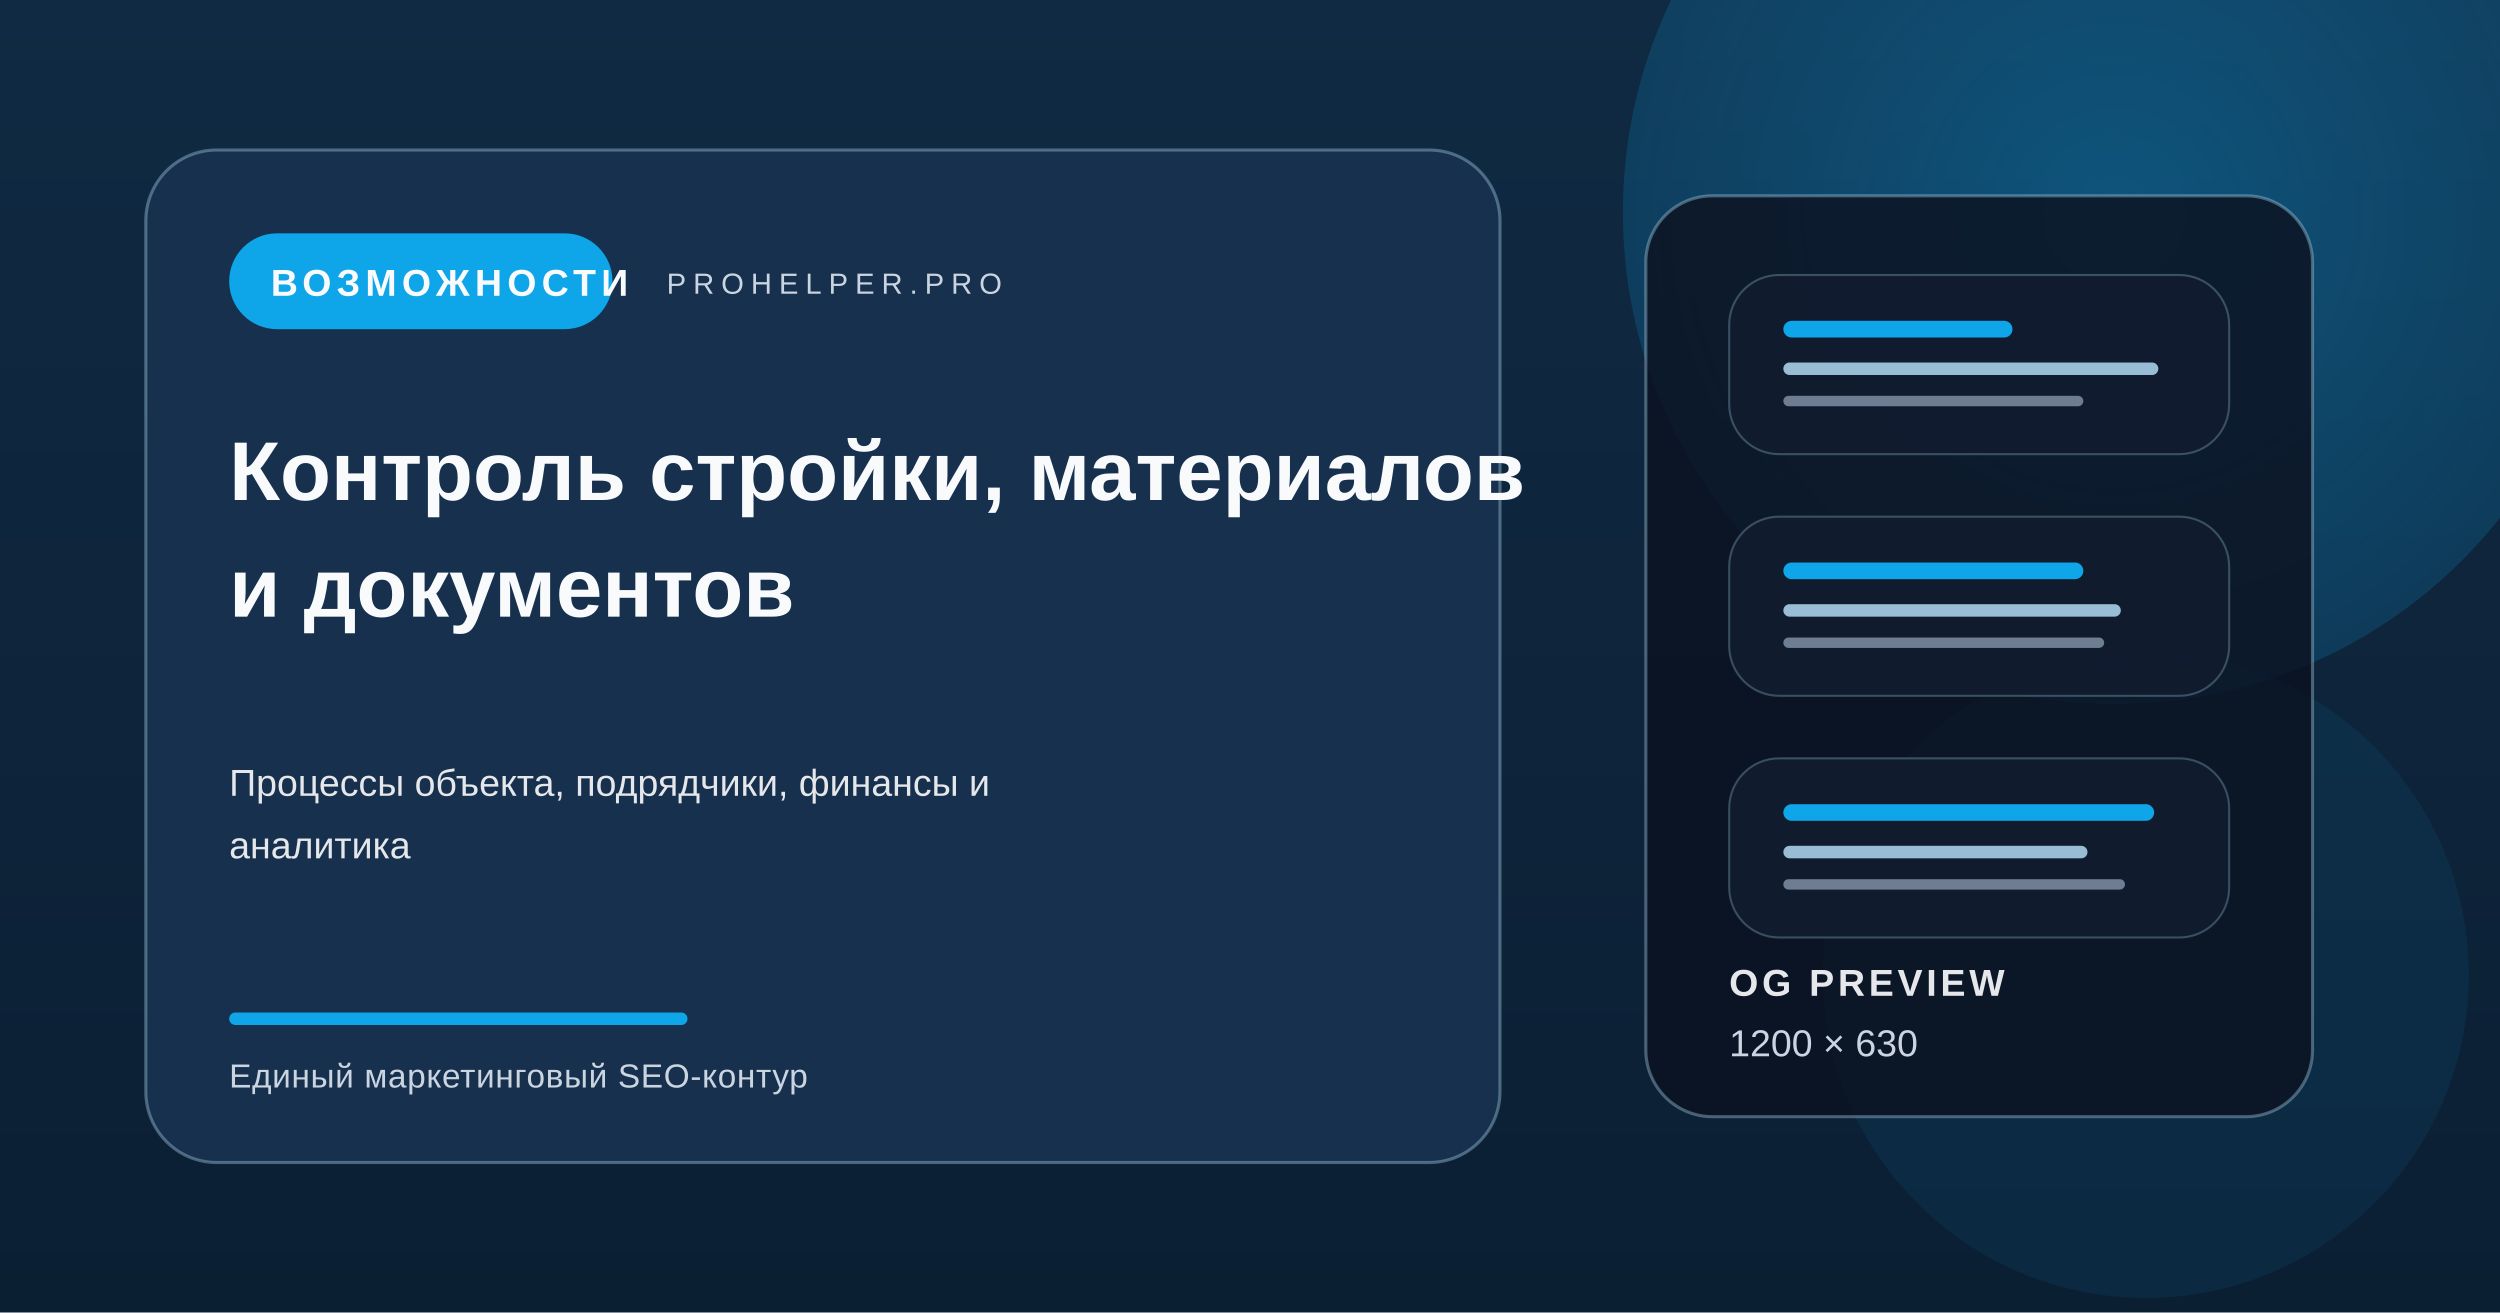
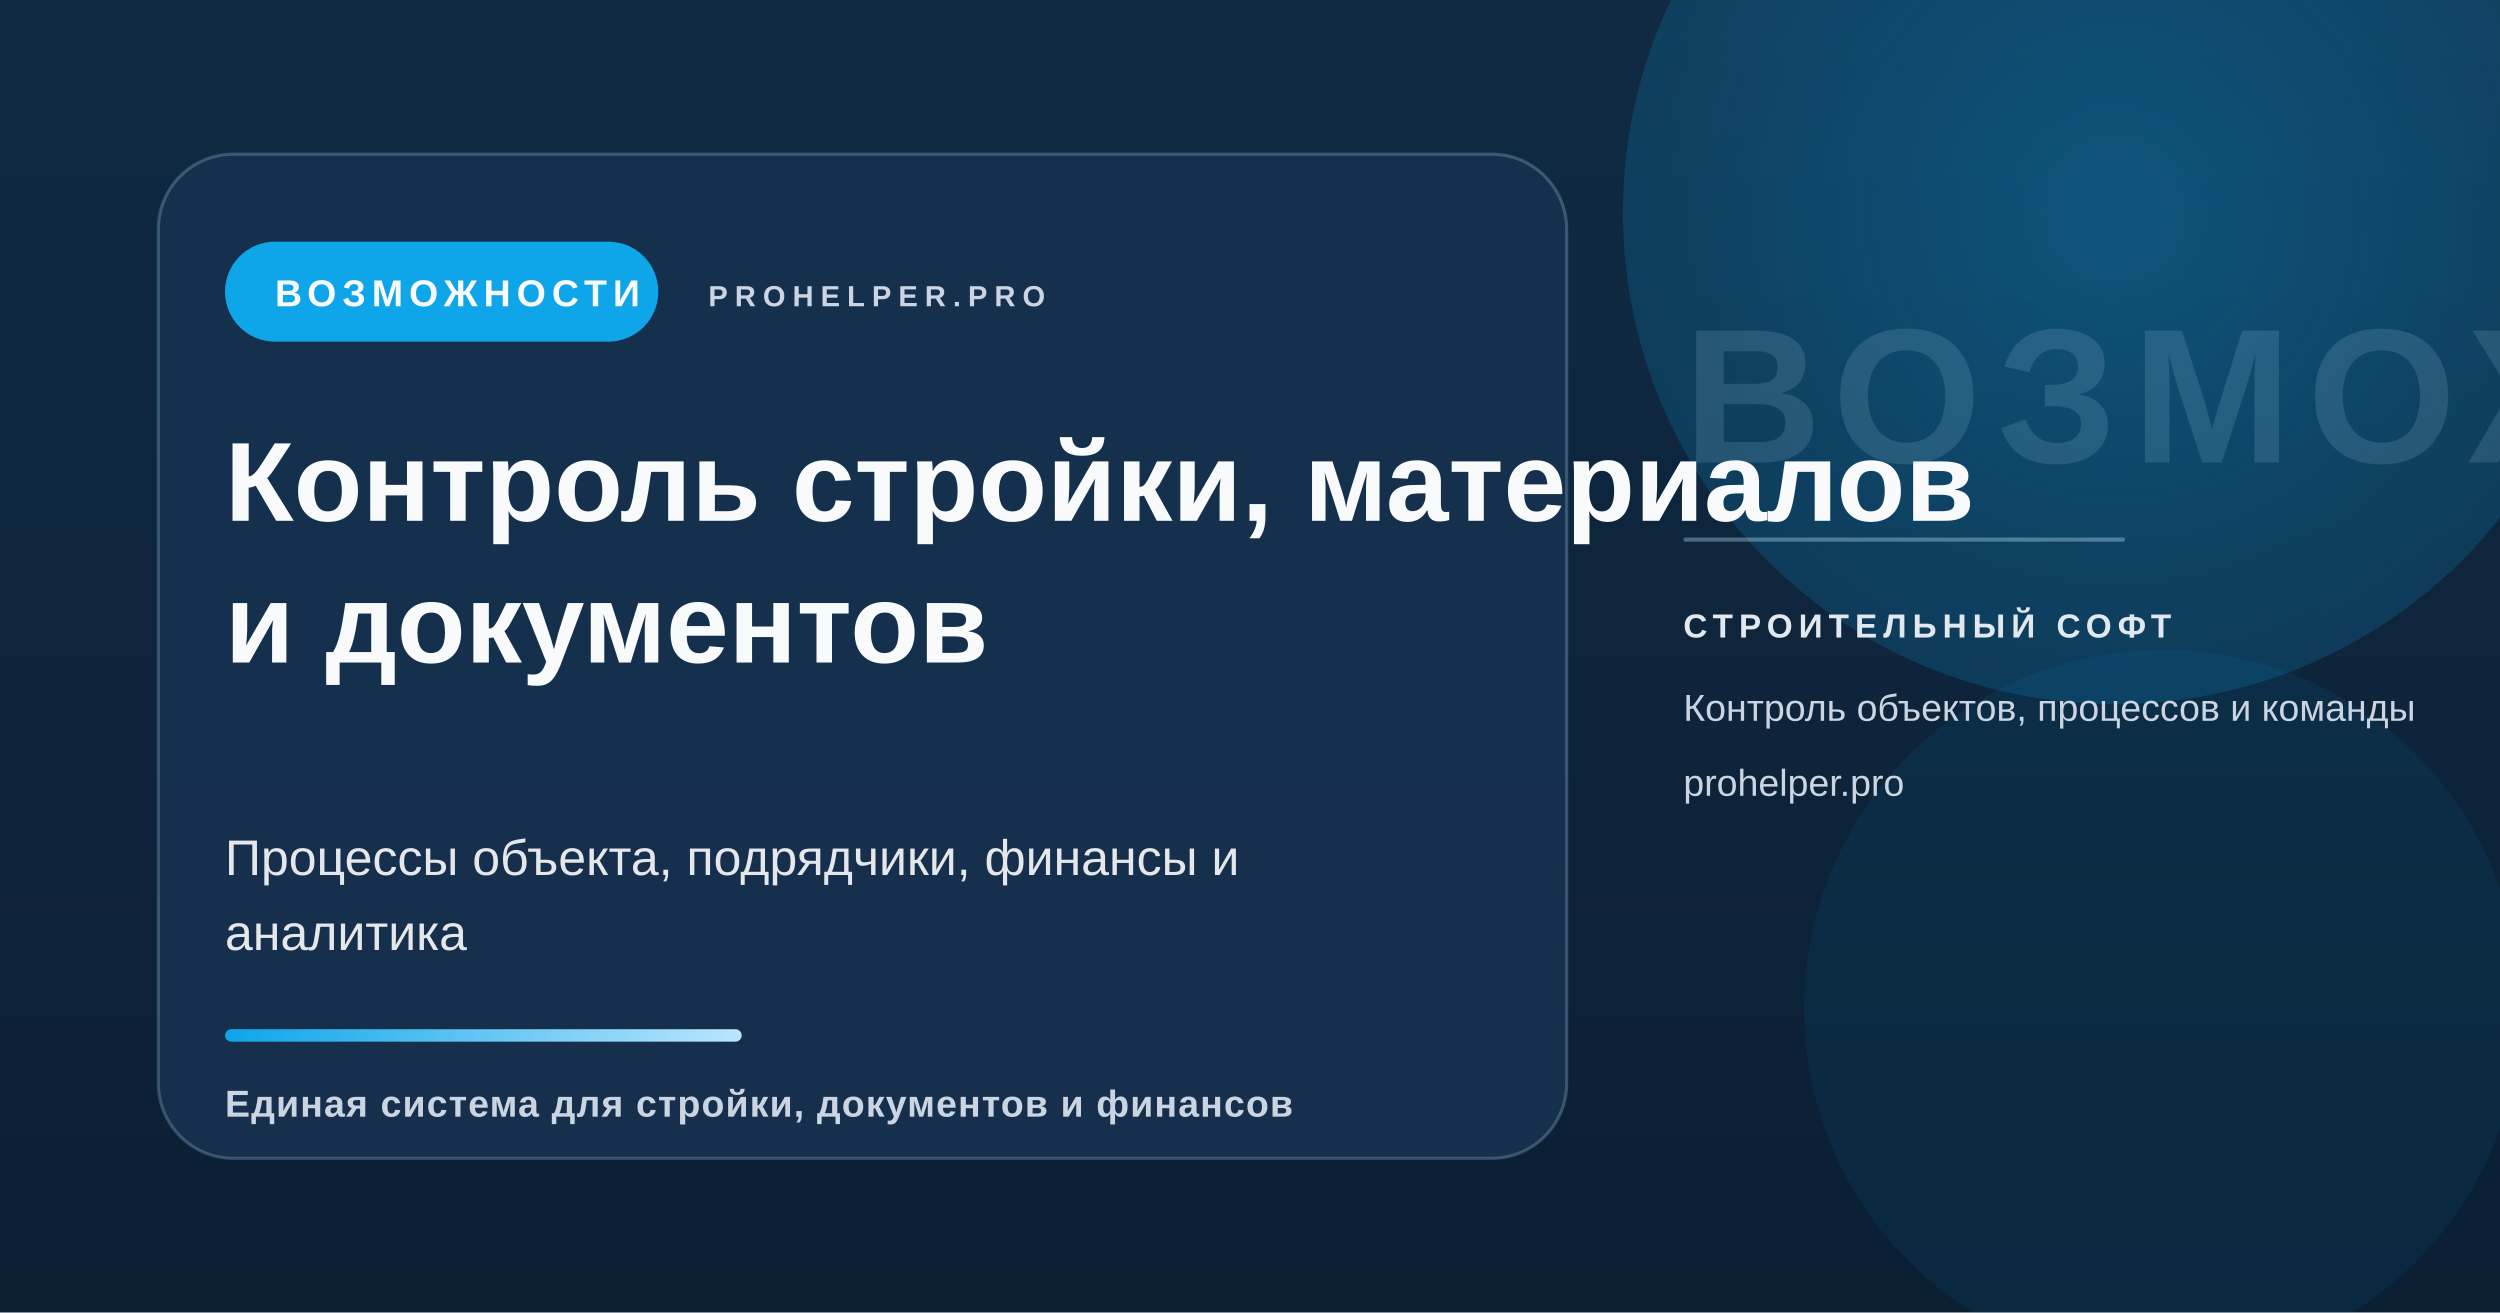
<svg xmlns="http://www.w3.org/2000/svg" width="1200" height="630" viewBox="0 0 1200 630" fill="none">
  <defs>
    <linearGradient id="bg-features" x1="600" y1="0" x2="600" y2="630" gradientUnits="userSpaceOnUse">
      <stop stop-color="#102A43" />
      <stop offset="1" stop-color="#0B1F33" />
    </linearGradient>
    <radialGradient id="glow-features" cx="0" cy="0" r="1" gradientUnits="userSpaceOnUse" gradientTransform="translate(1015 102) rotate(123.5) scale(472 472)">
      <stop stop-color="#0EA5E9" stop-opacity="0.35" />
      <stop offset="1" stop-color="#0EA5E9" stop-opacity="0" />
    </radialGradient>
+     <linearGradient id="line-features" x1="0" y1="0" x2="1" y2="0">
+       <stop stop-color="#0EA5E9" />
+       <stop offset="1" stop-color="#BAE6FD" />
+     </linearGradient>
    <style>
-       .brand { font: 600 18px 'Segoe UI', 'Arial', sans-serif; letter-spacing: 0.14em; }
-       .brand-secondary { font: 500 14px 'Segoe UI', 'Arial', sans-serif; letter-spacing: 0.24em; fill: #CBD5E1; }
-       .title { font: 700 40px 'Segoe UI', 'Arial', sans-serif; fill: #F8FAFC; }
-       .subtitle { font: 500 18px 'Segoe UI', 'Arial', sans-serif; fill: #E5E7EB; }
-       .meta { font: 500 16px 'Segoe UI', 'Arial', sans-serif; fill: #CBD5E1; letter-spacing: 0.02em; }
-       .preview { font: 600 18px 'Segoe UI', 'Arial', sans-serif; fill: #E5E7EB; letter-spacing: 0.1em; }
-       .preview-meta { font: 500 18px 'Segoe UI', 'Arial', sans-serif; fill: #CBD5E1; }
+       .eyebrow { font: 700 18px 'Segoe UI', 'Arial', sans-serif; letter-spacing: 0.16em; fill: #F8FAFC; }
+       .brand-secondary { font: 600 14px 'Segoe UI', 'Arial', sans-serif; letter-spacing: 0.24em; fill: #CBD5E1; }
+       .title { font: 700 54px 'Segoe UI', 'Arial', sans-serif; fill: #F8FAFC; }
+       .subtitle { font: 500 24px 'Segoe UI', 'Arial', sans-serif; fill: #E5E7EB; }
+       .meta { font: 600 18px 'Segoe UI', 'Arial', sans-serif; fill: #CBD5E1; letter-spacing: 0.03em; }
+       .mark { font-family: 'Segoe UI', 'Arial', sans-serif; font-weight: 800; fill: #BAE6FD; opacity: 0.14; }
+       .mark-caption { font: 700 16px 'Segoe UI', 'Arial', sans-serif; fill: #E2E8F0; letter-spacing: 0.18em; }
+       .mark-support { font: 500 18px 'Segoe UI', 'Arial', sans-serif; fill: #CBD5E1; }
    </style>
  </defs>
  <rect width="1200" height="630" fill="url(#bg-features)" />
  <circle cx="1015" cy="102" r="236" fill="url(#glow-features)" />
-   <circle cx="1030" cy="468" r="155" fill="#0EA5E9" fill-opacity="0.08" />
-   <rect x="70" y="72" width="650" height="486" rx="34" fill="#17314F" fill-opacity="0.94" stroke="#BAE6FD" stroke-opacity="0.35" stroke-width="1.5" />
-   <rect x="110" y="112" width="184" height="46" rx="23" fill="#0EA5E9" />
-   <text x="130" y="142" class="brand" fill="#F8FAFC">ВОЗМОЖНОСТИ</text>
-   <text x="320" y="141" class="brand-secondary">PROHELPER.PRO</text>
-   <text x="110" y="240" class="title">Контроль стройки, материалов</text>
-   <text x="110" y="296" class="title">и документов</text>
-   <text x="110" y="382" class="subtitle">Процессы объекта, подрядчики, финансы и</text>
-   <text x="110" y="412" class="subtitle">аналитика</text>
-   <rect x="110" y="486" width="220" height="6" rx="3" fill="#0EA5E9" />
-   <text x="110" y="522" class="meta">Единый маркетинговый SEO-контур</text>
-   <rect x="790" y="94" width="320" height="442" rx="32" fill="#0B1220" fill-opacity="0.82" stroke="#BAE6FD" stroke-opacity="0.35" stroke-width="1.5" />
-   <g>
-     <rect x="830" y="132" width="240" height="86" rx="24" fill="#111C2F" fill-opacity="0.92" stroke="#BAE6FD" stroke-opacity="0.26" />
-     <rect x="856" y="154" width="110" height="8" rx="4" fill="#0EA5E9" />
-     <rect x="856" y="174" width="180" height="6" rx="3" fill="#BAE6FD" fill-opacity="0.8" />
-     <rect x="856" y="190" width="144" height="5" rx="2.5" fill="#94A3B8" fill-opacity="0.72" />
-   </g>
-   <g>
-     <rect x="830" y="248" width="240" height="86" rx="24" fill="#111C2F" fill-opacity="0.92" stroke="#BAE6FD" stroke-opacity="0.26" />
-     <rect x="856" y="270" width="144" height="8" rx="4" fill="#0EA5E9" />
-     <rect x="856" y="290" width="162" height="6" rx="3" fill="#BAE6FD" fill-opacity="0.8" />
-     <rect x="856" y="306" width="154" height="5" rx="2.5" fill="#94A3B8" fill-opacity="0.72" />
-   </g>
-   <g>
-     <rect x="830" y="364" width="240" height="86" rx="24" fill="#111C2F" fill-opacity="0.92" stroke="#BAE6FD" stroke-opacity="0.26" />
-     <rect x="856" y="386" width="178" height="8" rx="4" fill="#0EA5E9" />
-     <rect x="856" y="406" width="146" height="6" rx="3" fill="#BAE6FD" fill-opacity="0.8" />
-     <rect x="856" y="422" width="164" height="5" rx="2.5" fill="#94A3B8" fill-opacity="0.72" />
-   </g>
-   <text x="830" y="478" class="preview">OG PREVIEW</text>
-   <text x="830" y="507" class="preview-meta">1200 × 630</text>
+   <circle cx="1038" cy="484" r="172" fill="#0EA5E9" fill-opacity="0.07" />
+   <rect x="76" y="74" width="676" height="482" rx="36" fill="#17314F" fill-opacity="0.9" stroke="#BAE6FD" stroke-opacity="0.24" stroke-width="1.5" />
+   <rect x="108" y="116" width="208" height="48" rx="24" fill="#0EA5E9" />
+   <text x="132" y="147" class="eyebrow">ВОЗМОЖНОСТИ</text>
+   <text x="340" y="147" class="brand-secondary">PROHELPER.PRO</text>
+   <text x="108" y="250" class="title">Контроль стройки, материалов</text>
+   <text x="108" y="318" class="title">и документов</text>
+   <text x="108" y="420" class="subtitle">Процессы объекта, подрядчики, финансы и</text>
+   <text x="108" y="456" class="subtitle">аналитика</text>
+   <rect x="108" y="494" width="248" height="6" rx="3" fill="url(#line-features)" />
+   <text x="108" y="536" class="meta">Единая система для стройки, документов и финансов</text>
+   <text x="808" y="222" class="mark" font-size="92" letter-spacing="0.08em">ВОЗМОЖНОСТИ</text>
+   <rect x="808" y="258" width="212" height="2" rx="1" fill="#BAE6FD" fill-opacity="0.36" />
+   <text x="808" y="306" class="mark-caption">СТРОИТЕЛЬНЫЙ СОФТ</text>
+   <text x="808" y="346" class="mark-support">Контроль объектов, процессов и команды</text>
+   <text x="808" y="382" class="mark-support">prohelper.pro</text>
</svg>
